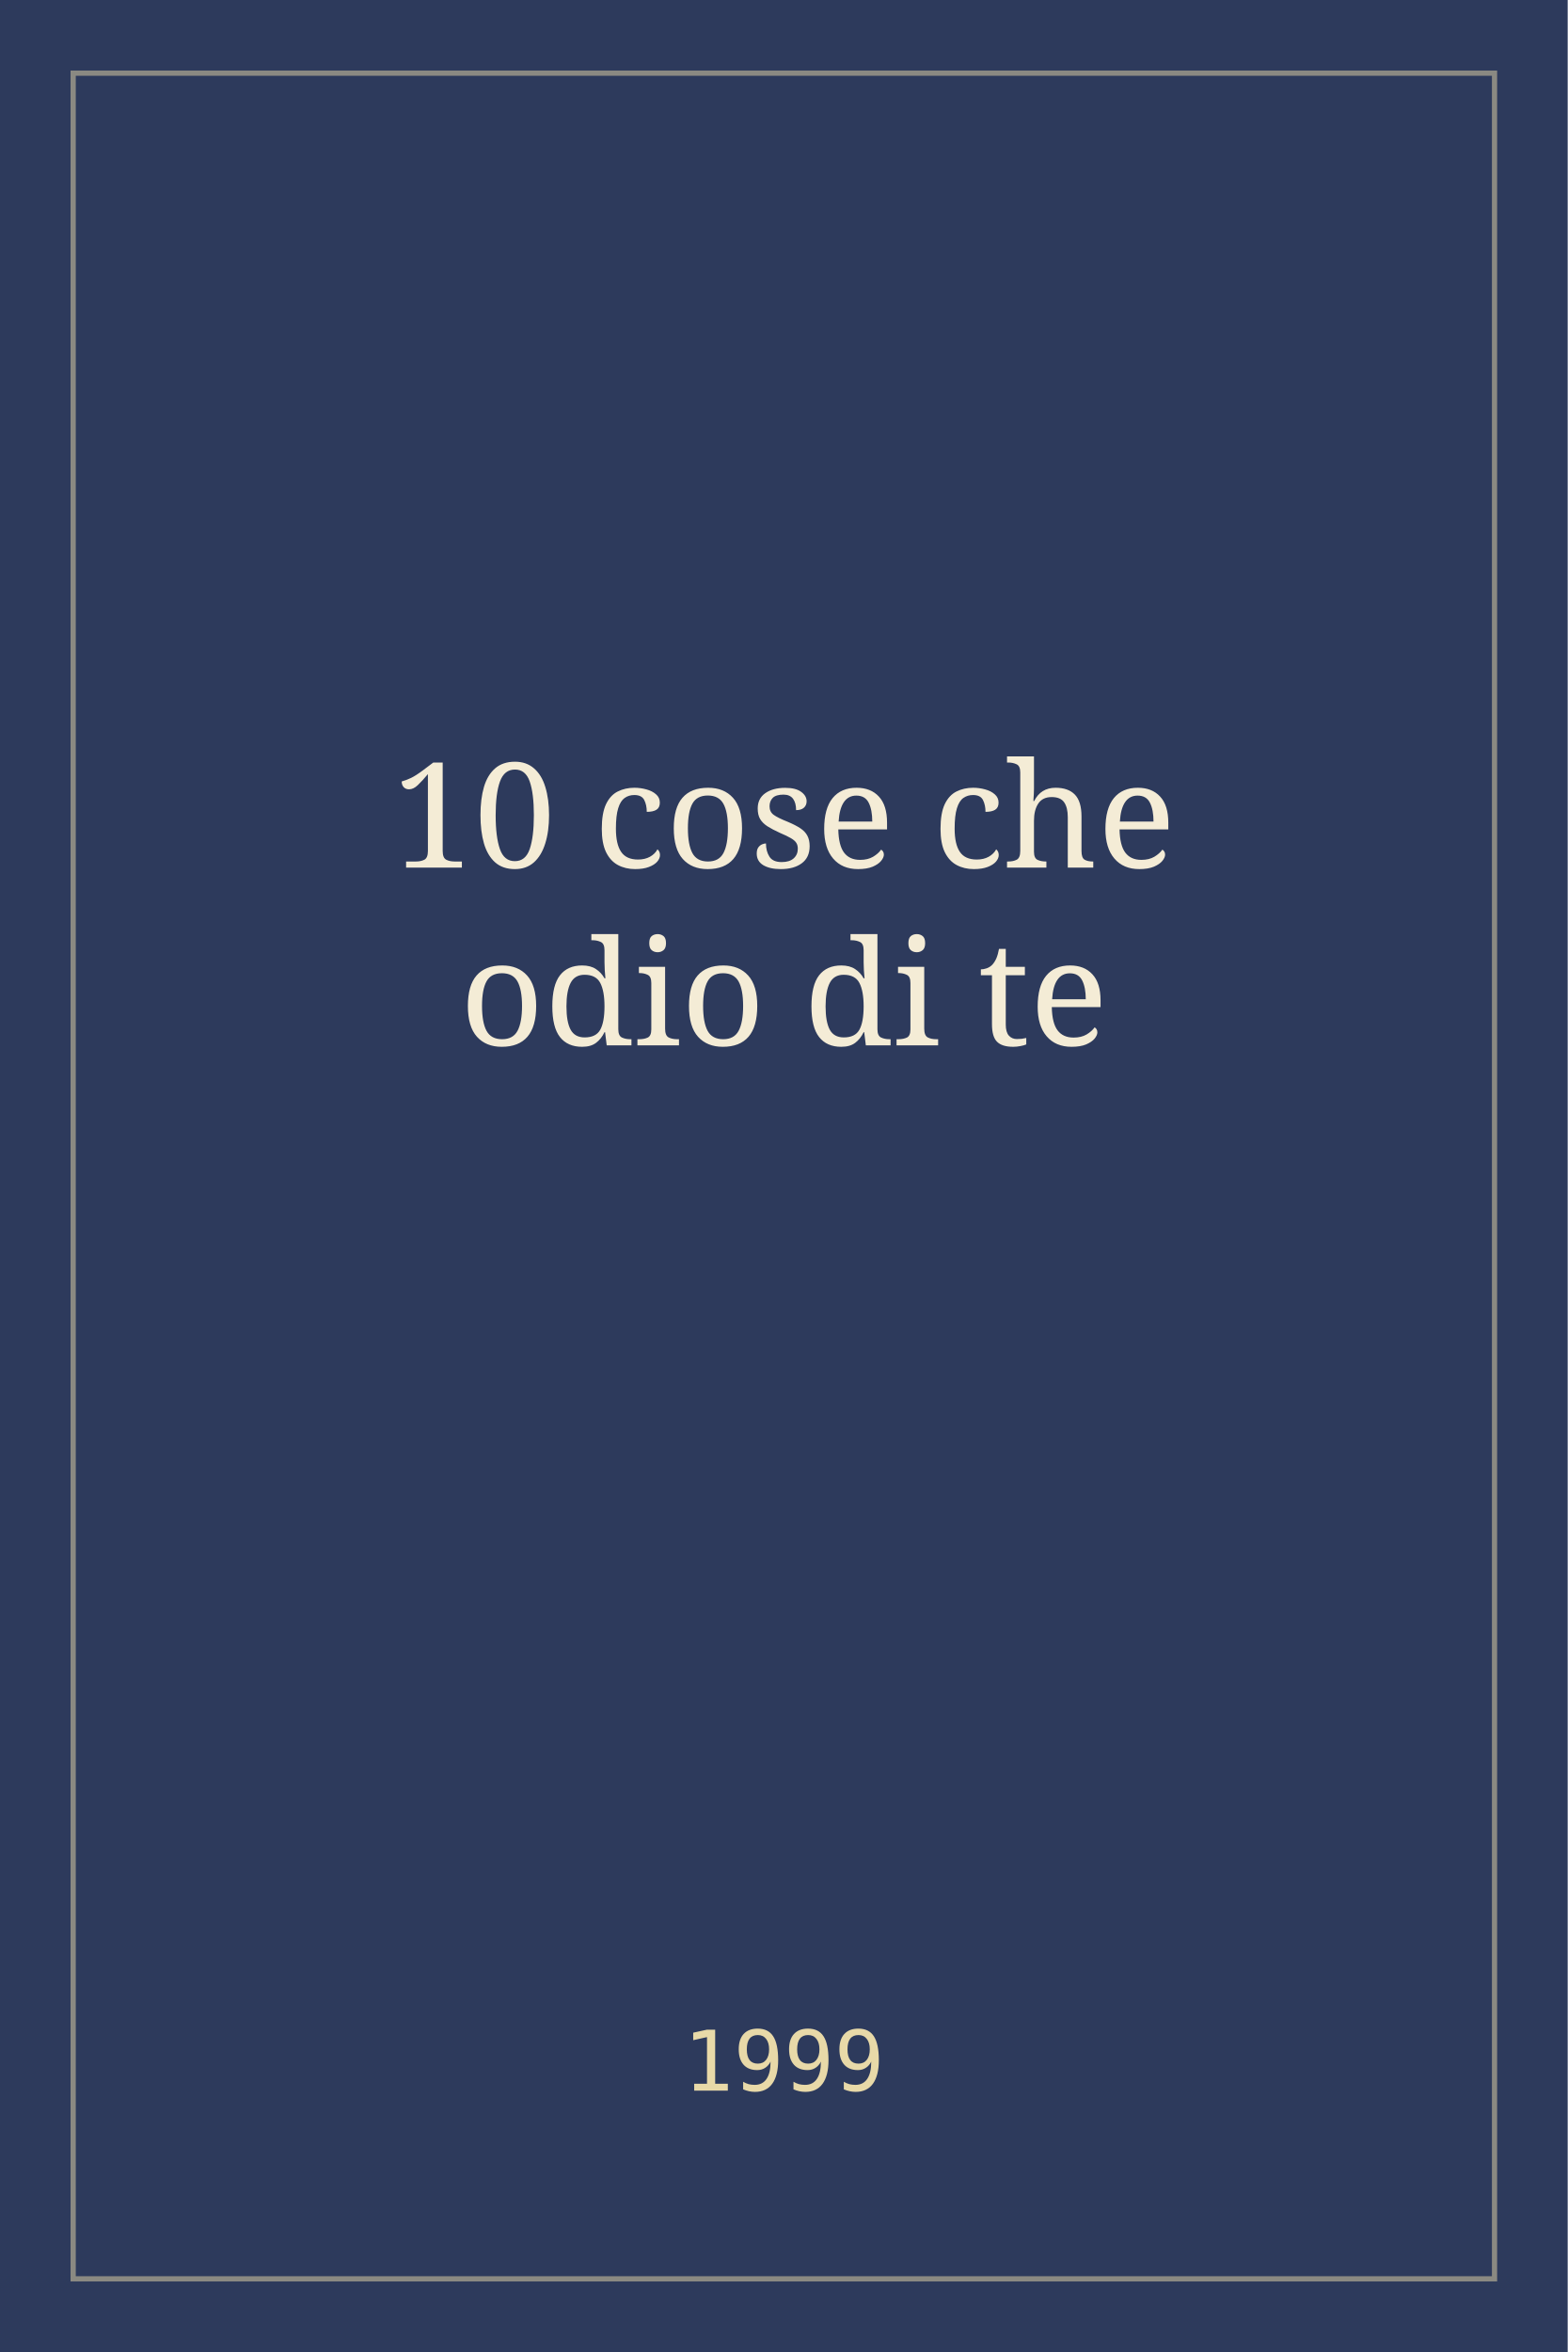
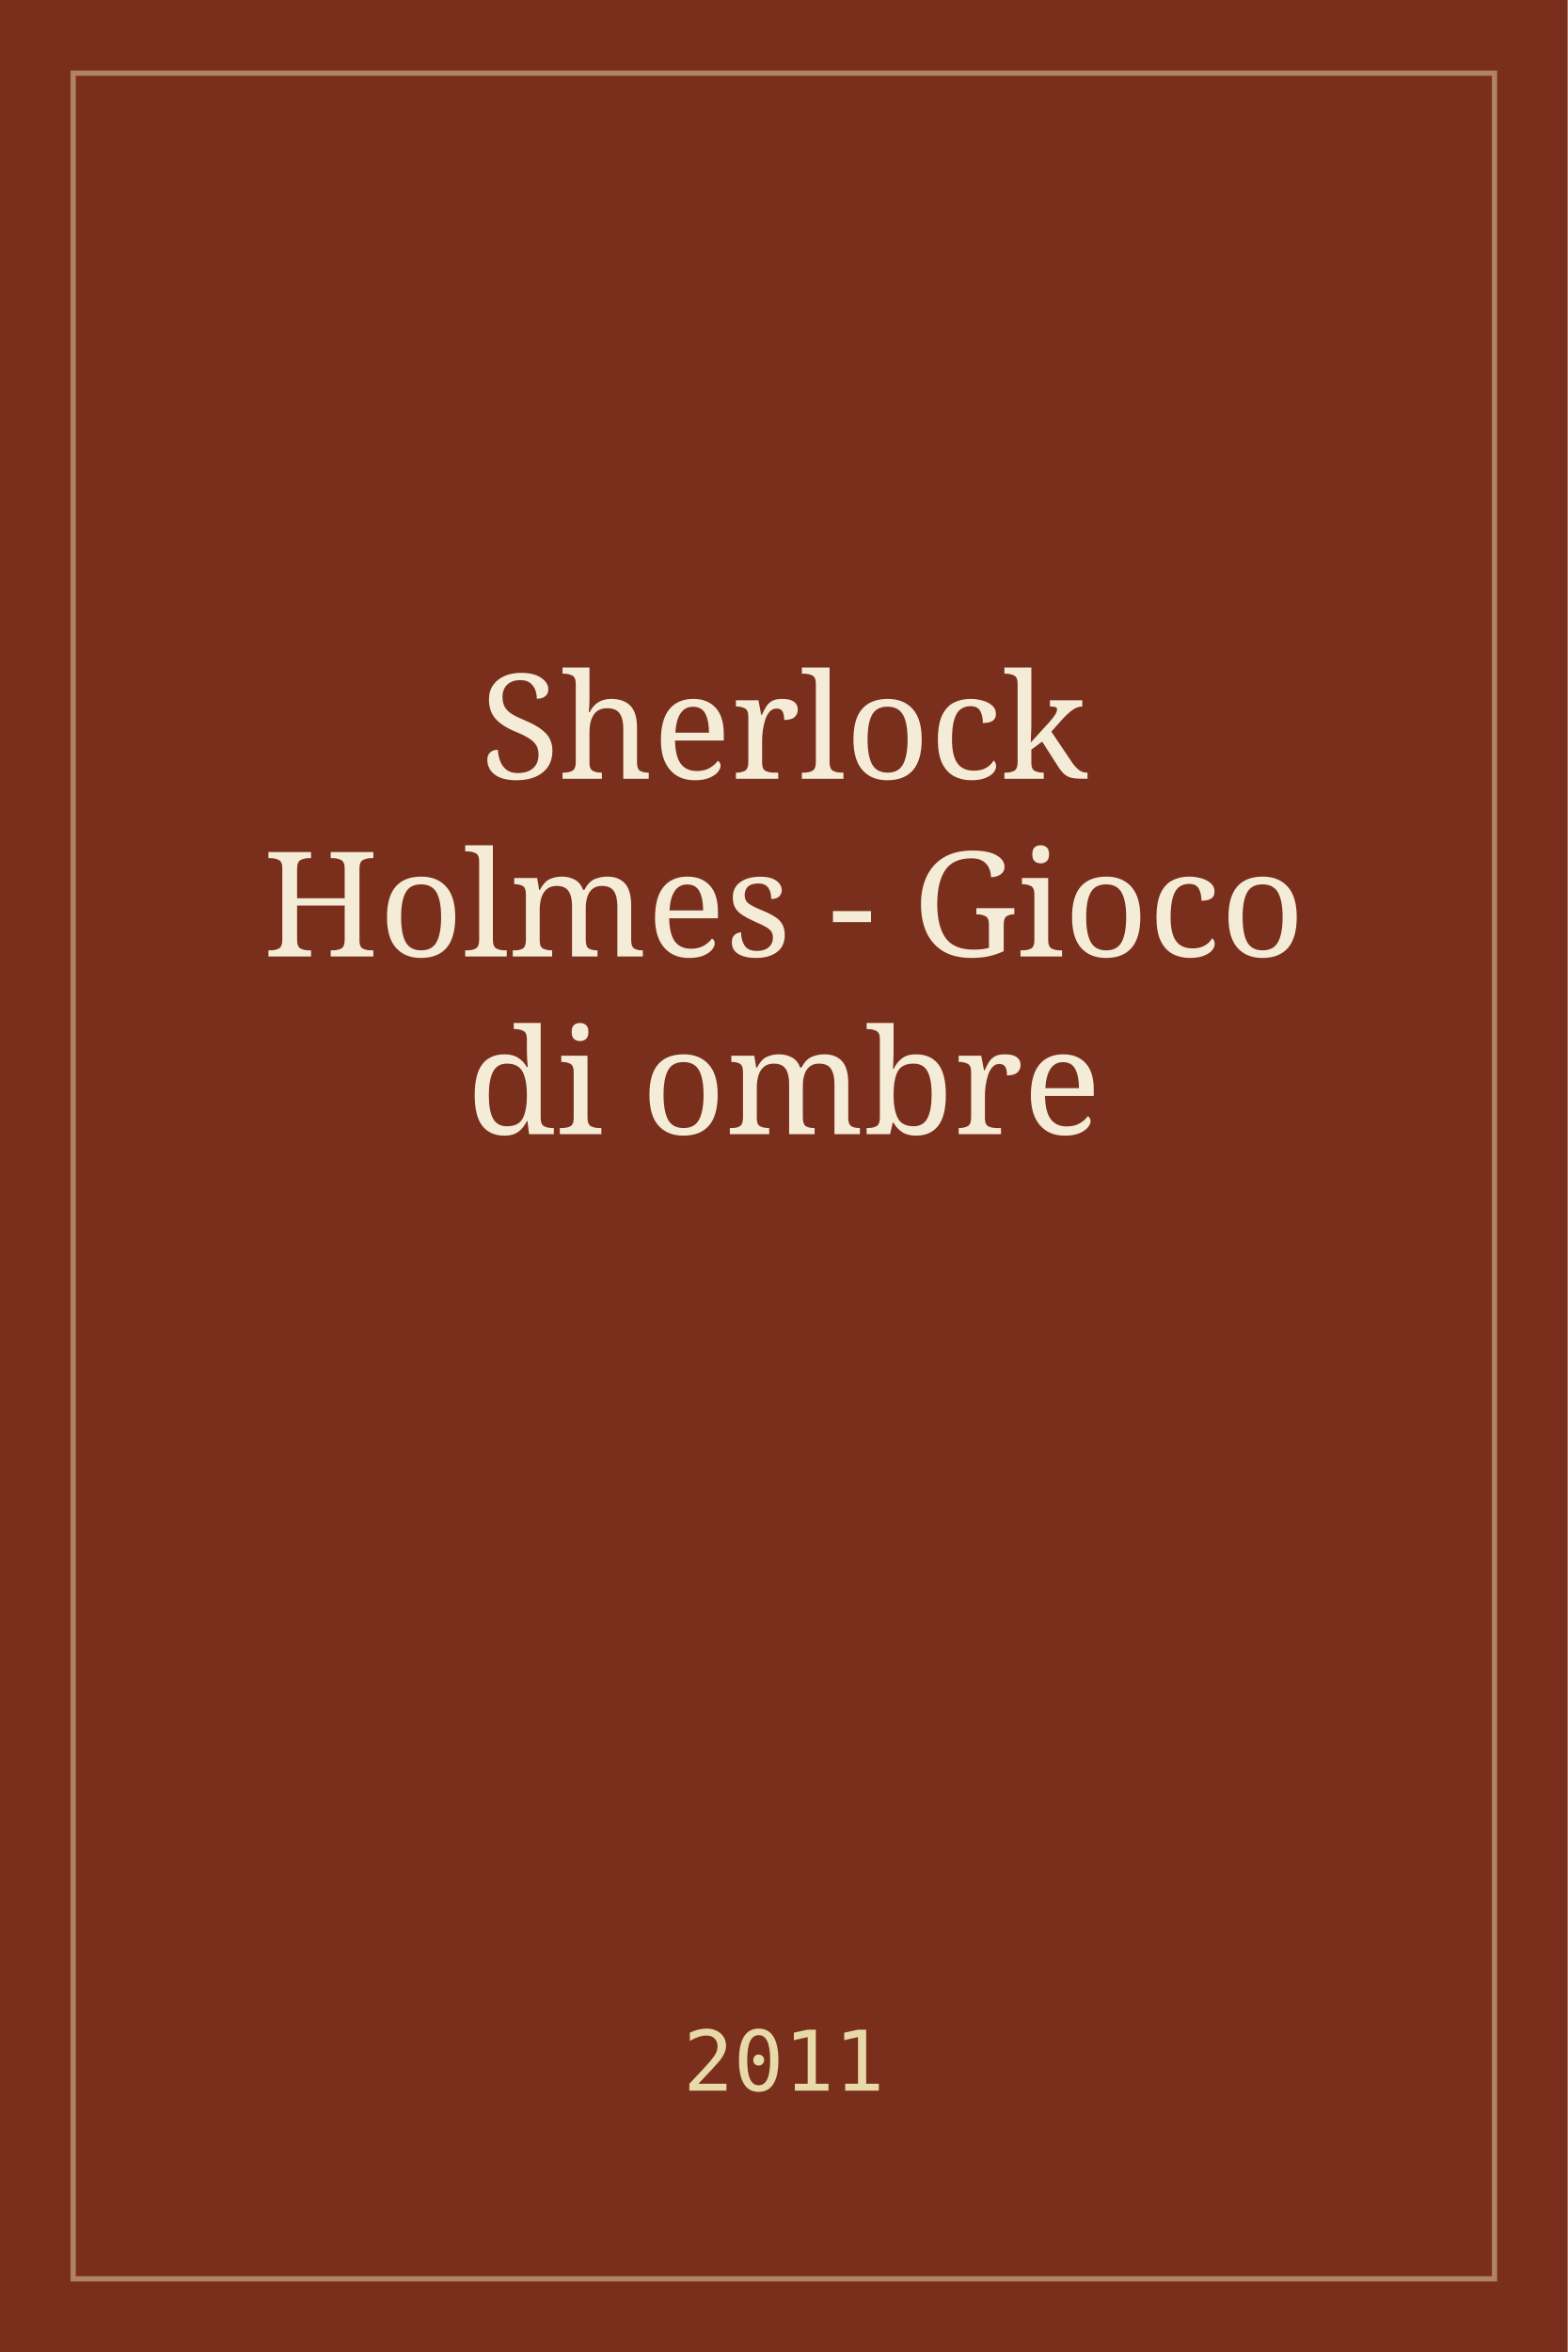
<svg xmlns="http://www.w3.org/2000/svg" viewBox="0 0 300 450">
-   <rect width="300" height="450" fill="#2d3a5c" />
+   <rect width="300" height="450" fill="#7a2f1d" />
  <rect x="14" y="14" width="272" height="422" fill="none" stroke="#e8d9a8" stroke-opacity=".5" />
-   <text x="150" y="166" fill="#f4ecd6" font-family="Georgia,serif" font-size="28" text-anchor="middle">10 cose che</text>
-   <text x="150" y="200" fill="#f4ecd6" font-family="Georgia,serif" font-size="28" text-anchor="middle">odio di te</text>
-   <text x="150" y="400" fill="#e8d9a8" font-family="monospace" font-size="16" text-anchor="middle">1999</text>
+   <text x="150" y="149" fill="#f4ecd6" font-family="Georgia,serif" font-size="28" text-anchor="middle">Sherlock</text>
+   <text x="150" y="183" fill="#f4ecd6" font-family="Georgia,serif" font-size="28" text-anchor="middle">Holmes - Gioco</text>
+   <text x="150" y="217" fill="#f4ecd6" font-family="Georgia,serif" font-size="28" text-anchor="middle">di ombre</text>
+   <text x="150" y="400" fill="#e8d9a8" font-family="monospace" font-size="16" text-anchor="middle">2011</text>
</svg>
